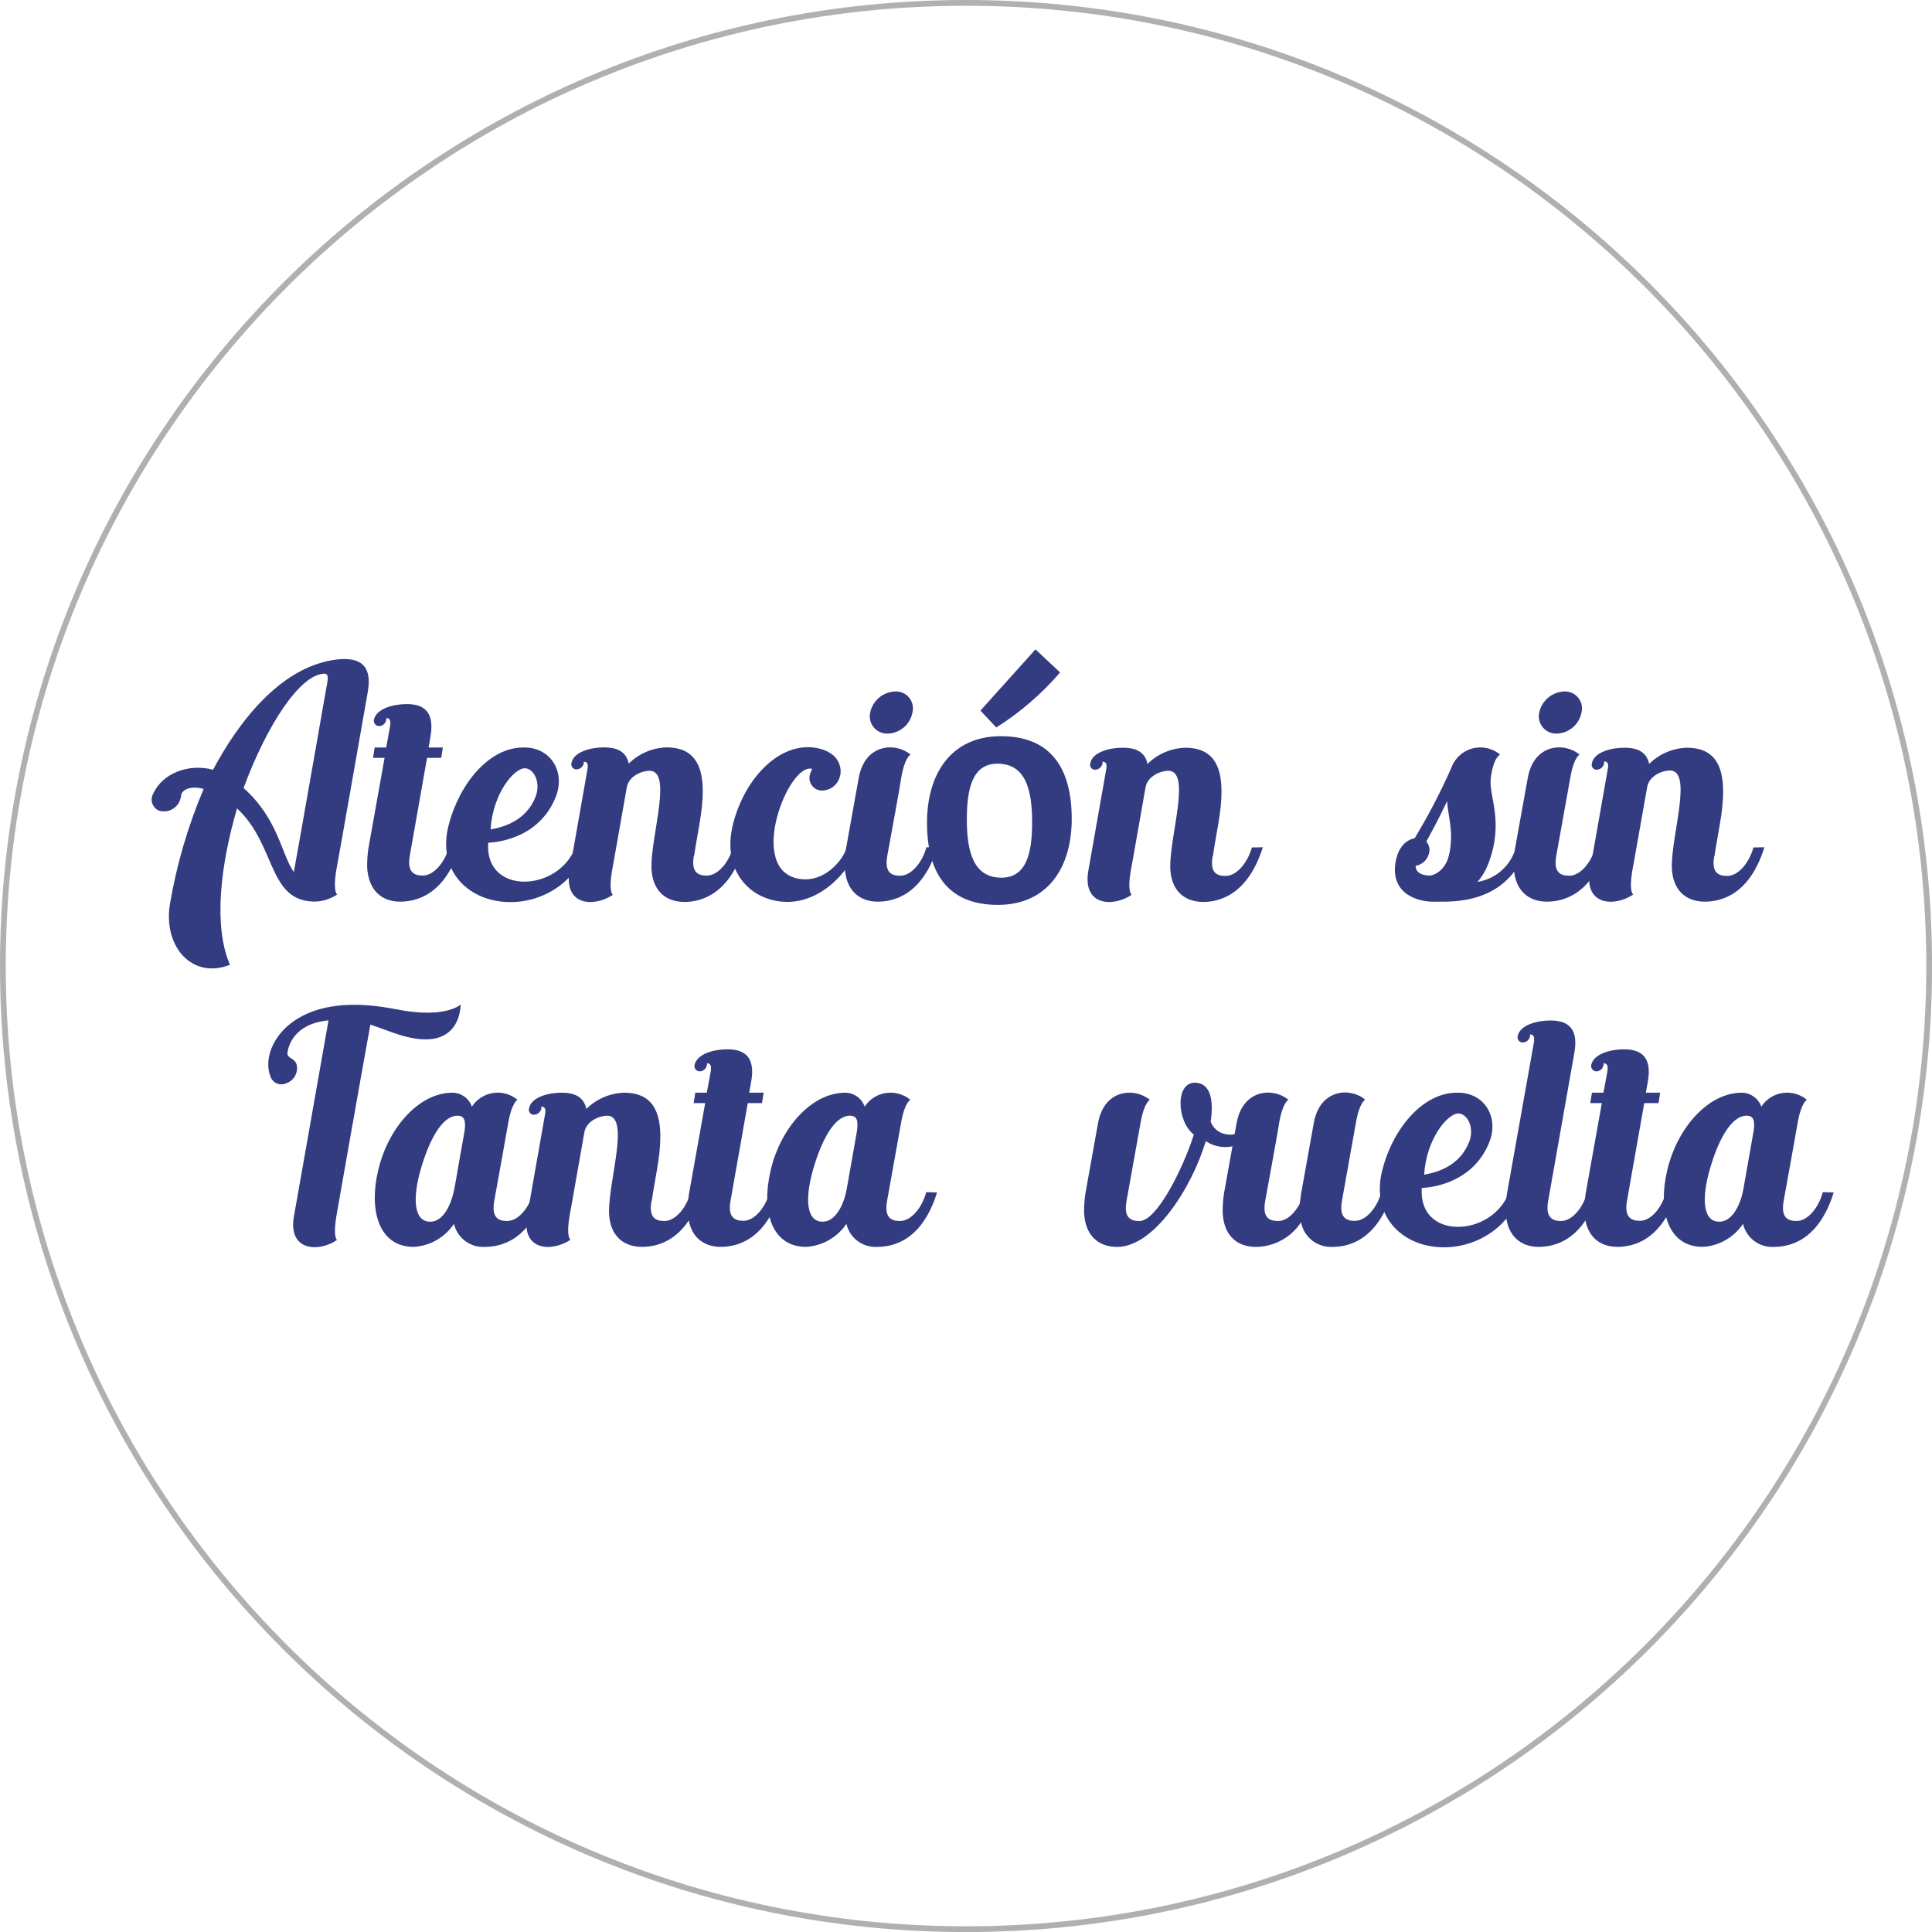
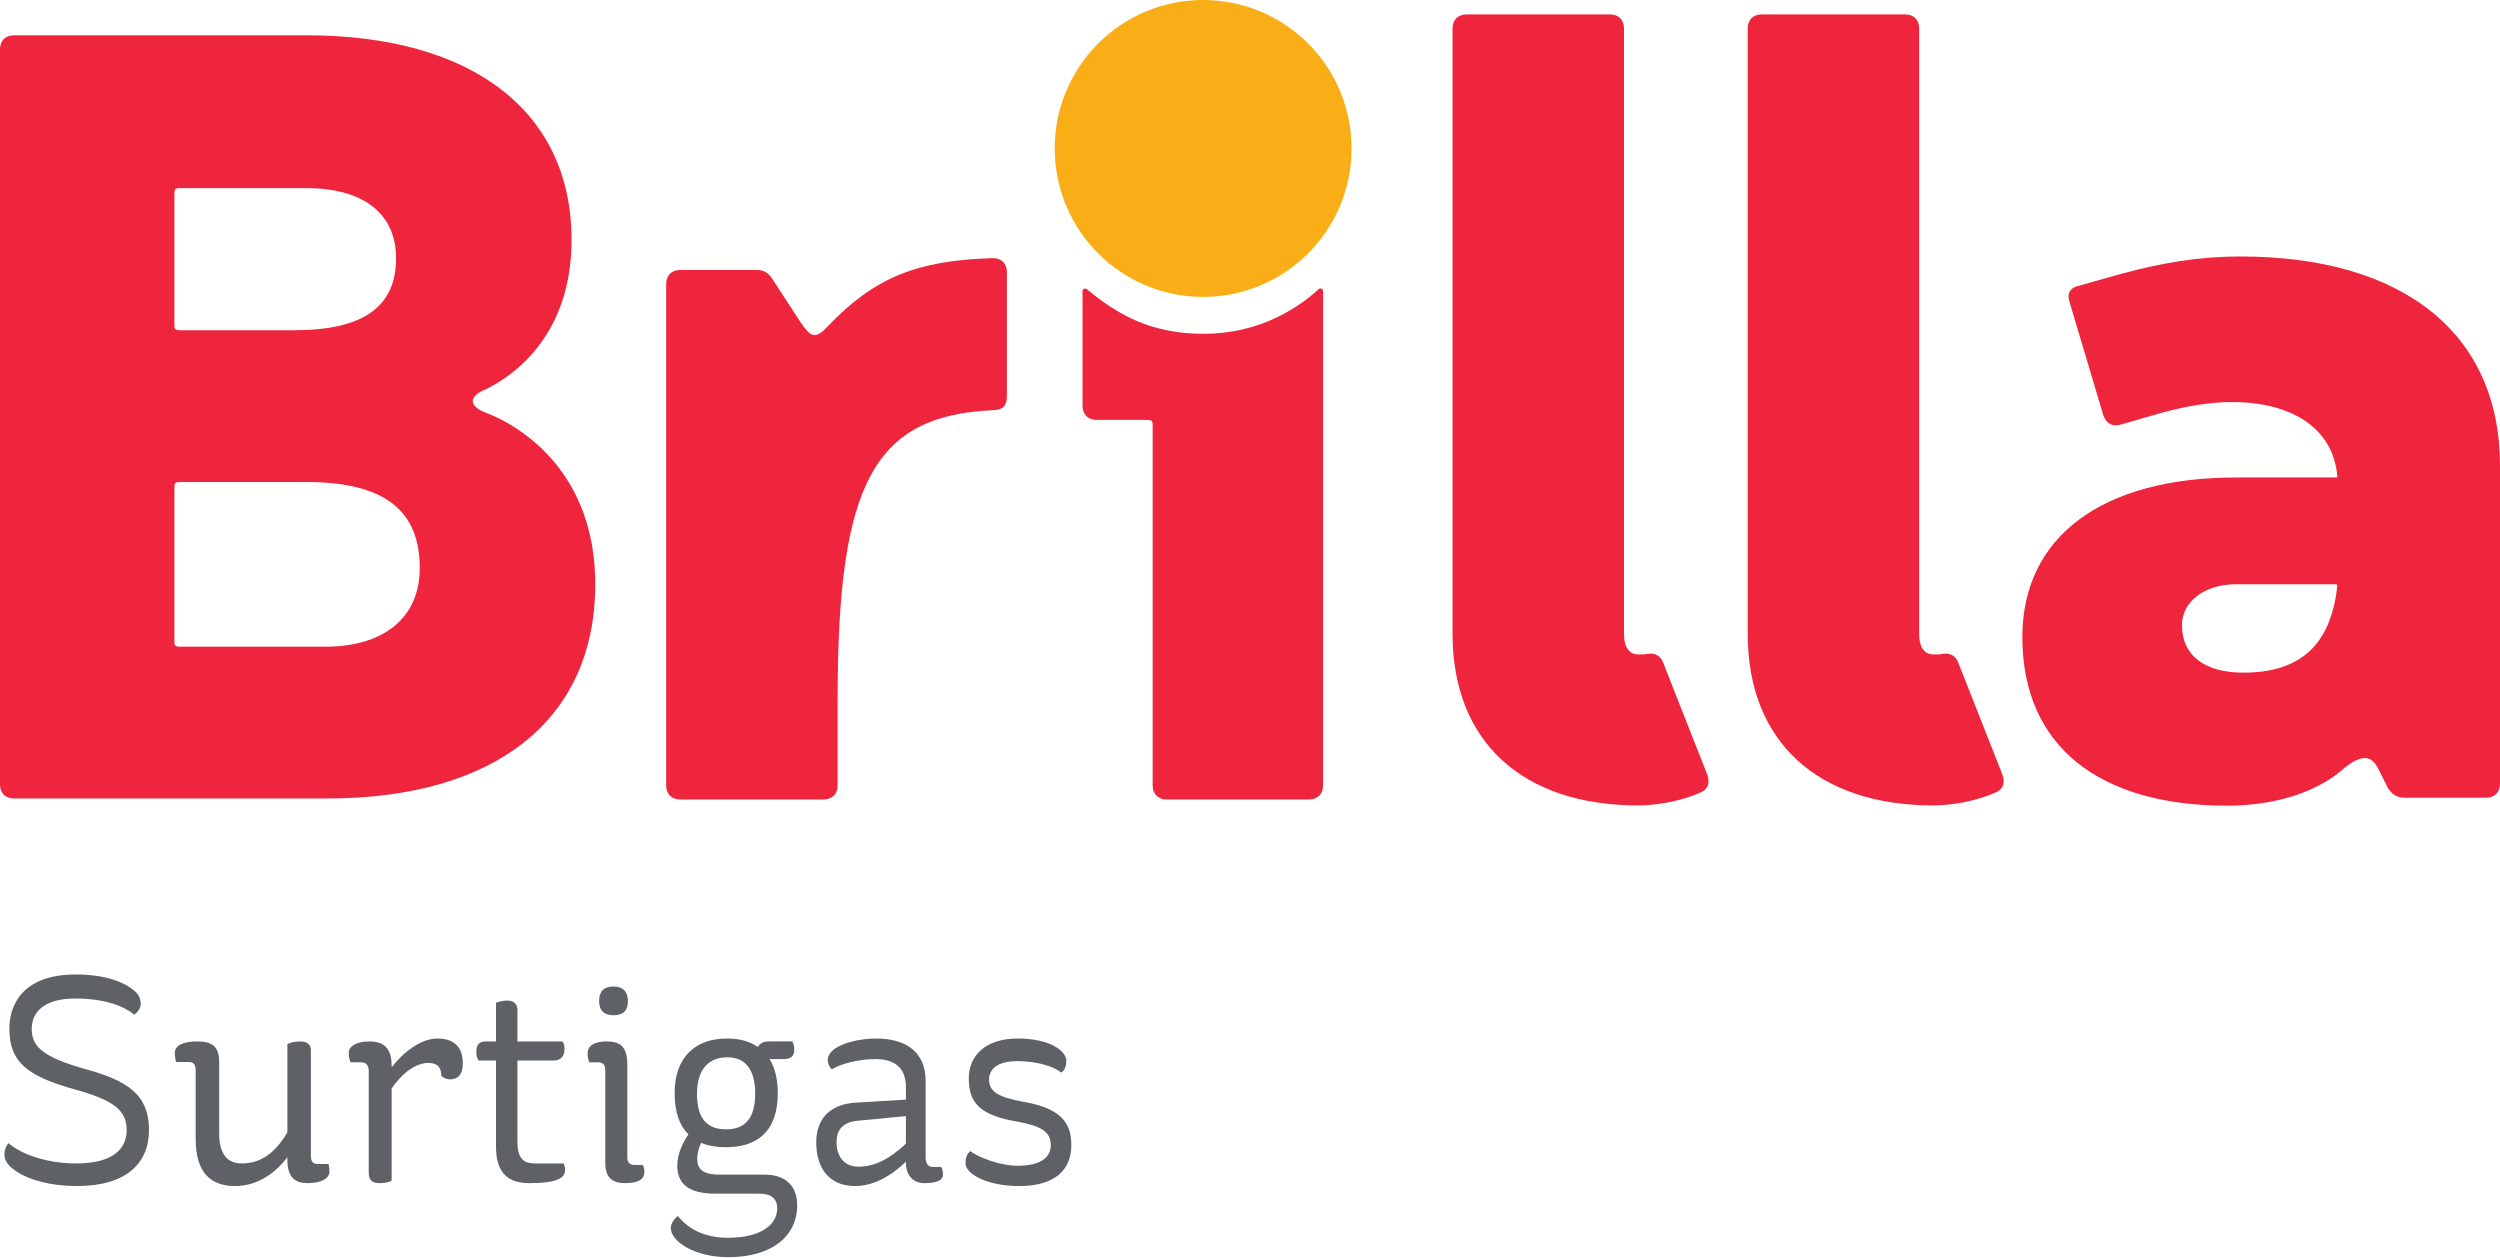
- <svg xmlns="http://www.w3.org/2000/svg" id="b6c20799-90f8-46ec-b3d3-7f9b914cad37" data-name="Capa 1" viewBox="0 0 335.23 335.23">
-   <path d="M58,154.71a7.09,7.09,0,0,1-4.78,1.18c-7.19-.73-6-10-12.59-16.12-2.86,9.77-4.15,20.39-1.23,27.14C32.8,169.49,27.75,163.7,29,156.29a89.51,89.51,0,0,1,5.84-19.9c-2.41-.67-4,.23-3.93,1.35a4.62,4.62,0,0,1-.23.73,3,3,0,0,1-3.42,1.75,2.08,2.08,0,0,1-1.18-3c1.63-3.59,6.18-5.28,10.39-4.16,4.33-8.14,12-18.54,22.37-19.21h.33c2.31,0,5,.73,4.16,5.62,0,0-5.45,31.07-5.51,31.18C57.25,154.26,58,154.71,58,154.71Zm-7.48-3.87v-.23c.06-.11,5.79-32.81,5.79-32.81.17-1,0-1.35-.45-1.41-4.27,0-10.06,8.94-14.1,19.84C47.81,141.62,48.31,147.75,50.5,150.84Z" transform="translate(0.5 0.5)" style="fill:#333b81" />
-   <path d="M79.27,146.51c-2.58,8.32-7.59,9.44-10.34,9.44-3.09,0-5.56-1.86-5.73-6.13a22.38,22.38,0,0,1,.22-3.09L66.23,131h-2l.28-1.8h2l.67-3.65c.17-1.07-.06-1.46-.67-1.46a.4.4,0,0,1,0,.34,1.27,1.27,0,0,1-1.24,1.06.93.93,0,0,1-.9-1.06c.39-2,3.43-2.76,5.68-2.76s5,.68,4.15,5.62l-.33,1.91h2.47l-.28,1.8H73.6l-3,17c-.5,2.92.84,3.42,2.25,3.42,2,0,3.88-2.41,4.55-4.94Z" transform="translate(0.5 0.5)" style="fill:#333b81" />
-   <path d="M101.24,146.51c-1.63,6.29-8.71,10.62-15.79,9.27-5.56-1.07-10-5.84-8.09-13.15s7.08-13.43,12.92-13.43h.23c4.38,0,7,3.94,5.56,8.21-3,8.26-11.86,8.31-11.86,8.31-.67,9.16,12.2,8.6,15.12.79ZM90.62,132.8c-1.91-.06-5.62,4.38-6,10.62,4-.68,6.58-2.64,7.76-5.56C93.43,135.38,92.19,132.91,90.62,132.8Z" transform="translate(0.5 0.5)" style="fill:#333b81" />
-   <path d="M128.6,146.51C126,154.83,121,156,118.26,156c-3.09,0-5.67-1.8-5.73-6.13,0-5.67,3.66-16.63-.33-16.63-1.3,0-3.6.9-3.94,2.87-.67,3.71-2.53,14.44-2.58,14.55-.62,3.71.17,4.1.17,4.1-3.15,2.14-8.54,2-7.53-4.1,0-.06,3.09-17.53,3.09-17.53.22-1.07,0-1.46-.62-1.46V132A1.37,1.37,0,0,1,99.5,133a.87.87,0,0,1-.85-1.06c.34-2,3.38-2.76,5.62-2.76,1.8,0,3.82.4,4.33,2.81a9.79,9.79,0,0,1,6.52-2.81c5.84,0,7.3,4.5,5.73,13.38-.62,3.54-.84,4.88-.9,5.39l-.06.06c-.5,2.92.79,3.42,2.25,3.42,2,0,3.88-2.41,4.55-4.94Z" transform="translate(0.5 0.5)" style="fill:#333b81" />
-   <path d="M148.38,146.4c-1.52,4.49-7,10.45-13.71,9.49-5.73-.78-9.83-5.95-8-13.31s7.14-13.43,13-13.43c2.75,0,6,1.34,5.67,4.72a.22.22,0,0,1-.05.11,3.25,3.25,0,0,1-3.15,2.7A2.2,2.2,0,0,1,140,134a4.08,4.08,0,0,1,.45-1.07c-4.05-1.35-11.52,17.42-2.36,19.05,4.38.79,7.75-3.2,8.37-5.56Z" transform="translate(0.5 0.5)" style="fill:#333b81" />
-   <path d="M162.15,146.51c-2.59,8.32-7.59,9.44-10.34,9.44-3.09,0-5.62-1.86-5.73-6.13a20.92,20.92,0,0,1,.22-3.09l2.19-12.19c1.07-6.12,6.52-6.24,9-4.1,0,0-1,.39-1.63,4.1,0,.34-2.3,12.92-2.41,13.49-.51,2.92.78,3.42,2.24,3.42,2,0,3.88-2.41,4.56-4.94Zm-8.66-19.72a3,3,0,0,1-3-3.66,4.6,4.6,0,0,1,4.33-3.65,2.93,2.93,0,0,1,3,3.65A4.48,4.48,0,0,1,153.49,126.79Z" transform="translate(0.5 0.5)" style="fill:#333b81" />
-   <path d="M185.46,141.62c0,8.43-4.21,14.89-12.81,14.89s-12.3-5.39-12.3-14.27c0-8.49,4.21-15,12.81-15S185.46,132.69,185.46,141.62Zm-18.2.06c0,5.56,1.12,10.11,6,10.11,4.32,0,5.33-4.21,5.33-9.61,0-5.62-1.12-10.17-6-10.17C168.27,132,167.26,136.23,167.26,141.68Zm2.36-18.88,9.55-10.62,4.27,4a49.49,49.49,0,0,1-11.07,9.55Z" transform="translate(0.5 0.5)" style="fill:#333b81" />
-   <path d="M218.62,146.51C216,154.83,211,156,208.28,156c-3.09,0-5.68-1.8-5.73-6.13,0-5.67,3.65-16.63-.34-16.63-1.29,0-3.6.9-3.94,2.87-.67,3.71-2.52,14.44-2.58,14.55-.62,3.71.17,4.1.17,4.1-3.15,2.14-8.54,2-7.53-4.1,0-.06,3.09-17.53,3.09-17.53.22-1.07,0-1.46-.62-1.46V132a1.37,1.37,0,0,1-1.29,1.06.86.86,0,0,1-.84-1.06c.33-2,3.37-2.76,5.61-2.76,1.8,0,3.83.4,4.33,2.81a9.79,9.79,0,0,1,6.52-2.81c5.84,0,7.3,4.5,5.73,13.38-.62,3.54-.84,4.88-.9,5.39l-.05.06c-.51,2.92.78,3.42,2.24,3.42,2,0,3.88-2.41,4.56-4.94Z" transform="translate(0.5 0.5)" style="fill:#333b81" />
-   <path d="M264.46,146.45c-3.37,10.06-13,9.5-15.73,9.5-3.31.17-8-1.41-7.08-6.86.51-2.86,2-3.87,3.32-4.15a107.73,107.73,0,0,0,6.35-12.2,5.35,5.35,0,0,1,8.48-2.3s-1.18.39-1.63,4.1c-.39,3.09,2.36,7.47-.39,14.72a10.5,10.5,0,0,1-1.91,3.26,8.22,8.22,0,0,0,6.68-6.07Zm-13.43,1c.68-3.93-.22-6-.44-8.93-1.41,3-2.7,5.34-3.6,7a2.2,2.2,0,0,1,.5,1.91,2.93,2.93,0,0,1-2.36,2.31c0,1.29,1.35,1.68,2.36,1.68S250.53,150.33,251,147.46Z" transform="translate(0.5 0.5)" style="fill:#333b81" />
-   <path d="M278.23,146.51c-2.58,8.32-7.59,9.44-10.34,9.44-3.09,0-5.62-1.86-5.73-6.13a22.38,22.38,0,0,1,.22-3.09s2.14-11.91,2.2-12.19c1.06-6.12,6.51-6.24,9-4.1,0,0-1,.39-1.63,4.1-.06.34-2.31,12.92-2.42,13.49-.51,2.92.79,3.42,2.25,3.42,2,0,3.88-2.41,4.55-4.94Zm-8.65-19.72a3,3,0,0,1-3-3.66,4.61,4.61,0,0,1,4.33-3.65,2.94,2.94,0,0,1,3,3.65A4.5,4.5,0,0,1,269.58,126.79Z" transform="translate(0.5 0.5)" style="fill:#333b81" />
-   <path d="M305.65,146.51c-2.59,8.32-7.59,9.44-10.34,9.44-3.09,0-5.67-1.8-5.73-6.13,0-5.67,3.65-16.63-.34-16.63-1.29,0-3.59.9-3.93,2.87-.68,3.71-2.53,14.44-2.59,14.55-.61,3.71.17,4.1.17,4.1-3.14,2.14-8.54,2-7.53-4.1,0-.06,3.09-17.53,3.09-17.53.23-1.07,0-1.46-.61-1.46V132a1.39,1.39,0,0,1-1.3,1.06.86.86,0,0,1-.84-1.06c.34-2,3.37-2.76,5.62-2.76,1.8,0,3.82.4,4.33,2.81a9.78,9.78,0,0,1,6.51-2.81c5.85,0,7.31,4.5,5.74,13.38-.62,3.54-.85,4.88-.9,5.39l-.06.06c-.51,2.92.79,3.42,2.25,3.42,2,0,3.87-2.41,4.55-4.94Z" transform="translate(0.5 0.5)" style="fill:#333b81" />
-   <path d="M79.44,173.82c-.22,3.93-2.47,5.79-5.39,6-3.77.22-6.92-1.46-10.29-2.53-1.74,9.61-5.9,33.21-5.9,33.26-.61,3.71.12,4.1.12,4.1-3.09,2.14-8.55,2-7.48-4.1,0,0,4.27-24.1,6-34-6,.56-7,4.49-7.13,5.67-.06.79.95.9,1.35,1.52a1.26,1.26,0,0,1,.28.62,2.76,2.76,0,0,1-1.8,3.09,2,2,0,0,1-2.81-1.29c-1.63-4.22,2.42-12.37,14.61-12.31,4.61,0,7.64,1,10.28,1.24C74.66,175.45,77.75,175.06,79.44,173.82Z" transform="translate(0.5 0.5)" style="fill:#333b81" />
-   <path d="M94,206.41c-2.58,8.32-7.58,9.44-10.34,9.44a5.19,5.19,0,0,1-5.39-4,9,9,0,0,1-7,4c-5.9,0-7.87-6.07-6.13-13.37S72.19,189.1,78,189.1a3.62,3.62,0,0,1,3.38,2.42,5.35,5.35,0,0,1,7.92-1.18s-1,.39-1.63,4.1c-.06.34-2.3,12.93-2.42,13.49-.5,2.92.79,3.43,2.25,3.43,2,0,3.88-2.42,4.55-5Zm-15.67-.56c.33-2,1.29-7.25,1.74-9.89.34-2,0-2.87-1.18-2.87-2.76,0-5,4.44-6.41,9.39s-1.18,8.93,1.58,9S78,207.53,78.32,205.85Z" transform="translate(0.5 0.5)" style="fill:#333b81" />
-   <path d="M121.24,206.41c-2.58,8.32-7.58,9.44-10.34,9.44-3.09,0-5.67-1.8-5.73-6.12,0-5.68,3.66-16.64-.33-16.64-1.3,0-3.6.9-3.94,2.87-.67,3.71-2.53,14.44-2.58,14.55-.62,3.71.17,4.1.17,4.1-3.15,2.14-8.54,2-7.53-4.1,0,0,3.09-17.53,3.09-17.53.22-1.07,0-1.46-.62-1.46v.34a1.39,1.39,0,0,1-1.29,1.07.87.87,0,0,1-.85-1.07c.34-2,3.38-2.76,5.62-2.76,1.8,0,3.82.4,4.33,2.81a9.83,9.83,0,0,1,6.52-2.81c5.84,0,7.3,4.5,5.73,13.38-.62,3.54-.84,4.89-.9,5.39l-.06.06c-.5,2.92.79,3.43,2.25,3.43,2,0,3.88-2.42,4.55-5Z" transform="translate(0.5 0.5)" style="fill:#333b81" />
-   <path d="M134.9,206.41c-2.59,8.32-7.59,9.44-10.34,9.44-3.09,0-5.57-1.85-5.73-6.12a20.74,20.74,0,0,1,.22-3.09l2.81-15.74h-2l.28-1.8h2l.68-3.65c.16-1.07-.06-1.46-.68-1.46a.34.34,0,0,1,0,.34,1.28,1.28,0,0,1-1.24,1.07.93.93,0,0,1-.89-1.07c.39-2,3.42-2.76,5.67-2.76s5.06.68,4.16,5.62l-.34,1.91H132l-.28,1.8h-2.47l-3,17c-.51,2.92.84,3.43,2.24,3.43,2,0,3.88-2.42,4.56-5Z" transform="translate(0.5 0.5)" style="fill:#333b81" />
-   <path d="M162.09,206.41c-2.58,8.32-7.58,9.44-10.34,9.44a5.18,5.18,0,0,1-5.39-4,9.05,9.05,0,0,1-7,4c-5.9,0-7.86-6.07-6.12-13.37s7.08-13.38,12.92-13.38a3.6,3.6,0,0,1,3.37,2.42,5.36,5.36,0,0,1,7.93-1.18s-1,.39-1.63,4.1c-.06.34-2.31,12.93-2.42,13.49-.5,2.92.79,3.43,2.25,3.43,2,0,3.88-2.42,4.55-5Zm-15.68-.56c.34-2,1.3-7.25,1.75-9.89.33-2,.05-2.87-1.18-2.87-2.76,0-5,4.44-6.41,9.39s-1.18,8.93,1.57,9S146.13,207.53,146.41,205.85Z" transform="translate(0.5 0.5)" style="fill:#333b81" />
-   <path d="M217.89,194c-1,4.5-6.19,5.62-9.16,3.49-2.48,8.2-9,18.37-15.4,18.37-3.09,0-5.62-1.85-5.73-6.12a22.18,22.18,0,0,1,.22-3.09l2.19-12.2c1.07-6.12,6.52-6.24,9-4.1,0,0-1,.39-1.63,4.1-.06.34-2.31,12.93-2.42,13.49-.51,2.92.79,3.43,2.25,3.43,3.09,0,7.64-9.33,9.44-15-3-2.3-3.26-9.16.28-9,2.58.11,3.2,2.92,2.64,6.75,1.24,3.31,6.35,2.92,7.3-.79Z" transform="translate(0.5 0.5)" style="fill:#333b81" />
-   <path d="M241.09,206.41c-2.64,8.32-7.58,9.44-10.39,9.44a5.26,5.26,0,0,1-5.45-4.27,9.44,9.44,0,0,1-7.87,4.27c-3.09,0-5.62-1.85-5.73-6.12a20.74,20.74,0,0,1,.22-3.09l2.19-12.2c1.07-6.12,6.52-6.24,9-4.1,0,0-1,.39-1.63,4.1,0,.34-2.3,12.93-2.41,13.49-.51,2.92.78,3.43,2.25,3.43s2.86-1.3,3.76-3c.06-.56.17-1.18.23-1.74,0,0,2.13-11.92,2.19-12.2,1.06-6.12,6.51-6.24,8.93-4.1,0,0-1,.39-1.63,4.1-.06.34-2.3,12.93-2.41,13.49-.51,2.92.84,3.43,2.24,3.43,2,0,3.94-2.42,4.61-5Z" transform="translate(0.5 0.5)" style="fill:#333b81" />
-   <path d="M263.23,206.41c-1.63,6.29-8.71,10.62-15.79,9.27-5.56-1.07-9.95-5.84-8.09-13.15s7.08-13.43,12.92-13.43h.23c4.38,0,7,3.94,5.56,8.21-3,8.26-11.86,8.31-11.86,8.31-.67,9.16,12.2,8.6,15.12.79ZM252.61,192.7c-1.91-.06-5.62,4.38-6,10.62,4-.67,6.58-2.64,7.76-5.56C255.42,195.28,254.18,192.81,252.61,192.7Z" transform="translate(0.5 0.5)" style="fill:#333b81" />
-   <path d="M276.83,206.41c-2.59,8.32-7.59,9.44-10.34,9.44-3.09,0-5.57-1.85-5.74-6.12a20.85,20.85,0,0,1,.23-3.09l4.66-26.19c.17-1.07-.05-1.46-.67-1.46.06.11,0,.22,0,.34a1.31,1.31,0,0,1-1.24,1.06.9.9,0,0,1-.9-1.06c.34-2,3.43-2.76,5.68-2.76s5.06.68,4.16,5.62l-4.55,25.74c-.51,2.92.84,3.43,2.24,3.43,2,0,3.88-2.42,4.55-5Z" transform="translate(0.5 0.5)" style="fill:#333b81" />
-   <path d="M290.48,206.41c-2.59,8.32-7.59,9.44-10.34,9.44-3.09,0-5.56-1.85-5.73-6.12a20.74,20.74,0,0,1,.22-3.09l2.81-15.74h-2l.28-1.8h2l.68-3.65c.17-1.07-.06-1.46-.68-1.46a.34.34,0,0,1,0,.34,1.26,1.26,0,0,1-1.23,1.07.94.94,0,0,1-.9-1.07c.39-2,3.43-2.76,5.67-2.76s5.06.68,4.16,5.62l-.34,1.91h2.48l-.28,1.8H284.8l-3,17c-.51,2.92.84,3.43,2.25,3.43,2,0,3.87-2.42,4.55-5Z" transform="translate(0.5 0.5)" style="fill:#333b81" />
-   <path d="M317.67,206.41c-2.58,8.32-7.58,9.44-10.33,9.44a5.19,5.19,0,0,1-5.4-4,9,9,0,0,1-7,4c-5.9,0-7.87-6.07-6.13-13.37s7.08-13.38,12.93-13.38a3.61,3.61,0,0,1,3.37,2.42,5.35,5.35,0,0,1,7.92-1.18s-1,.39-1.63,4.1c-.06.34-2.3,12.93-2.42,13.49-.5,2.92.79,3.43,2.25,3.43,2,0,3.88-2.42,4.55-5ZM302,205.85c.33-2,1.29-7.25,1.74-9.89.34-2,.05-2.87-1.18-2.87-2.75,0-5,4.44-6.41,9.39s-1.18,8.93,1.58,9S301.72,207.53,302,205.85Z" transform="translate(0.5 0.5)" style="fill:#333b81" />
-   <circle cx="167.62" cy="167.62" r="167.12" style="fill:none;stroke:#1d1d1b;stroke-miterlimit:10;opacity:0.35" />
+ <svg xmlns="http://www.w3.org/2000/svg" width="198.094mm" height="99.616mm" viewBox="0 0 198.094 99.616" version="1.1" id="svg8">
+   <defs id="defs2">
+     <clipPath id="clipPath3729" clipPathUnits="userSpaceOnUse">
+       <path id="path3727" d="M 0,50.167 H 100.167 V 0 H 0 Z" />
+     </clipPath>
+   </defs>
+   <g id="layer1" transform="translate(-5.841221,-7.128664)">
+     <g transform="matrix(2.029682,0,0,-2.029682,2.389544,107.5098)" id="g3721">
+       <g id="g3723">
+         <g clip-path="url(#clipPath3729)" id="g3725">
+           <g transform="translate(54.4658,43.6616)" id="g3731">
+             <path id="path3733" style="fill:#f9ae18;fill-opacity:1;fill-rule:nonzero;stroke:none" d="m 0,0 c 0,-3.202 -2.596,-5.796 -5.797,-5.796 -3.2,0 -5.793,2.594 -5.793,5.796 0,3.201 2.593,5.795 5.793,5.795 C -2.596,5.795 0,3.201 0,0" />
+           </g>
+           <g transform="translate(14.3916,24.21)" id="g3735">
+             <path id="path3737" style="fill:#ee253c;fill-opacity:1;fill-rule:nonzero;stroke:none" d="m 0,0 h -5.655 c 0,0 -0.139,-0.004 -0.182,0.036 -0.055,0.05 -0.046,0.154 -0.046,0.154 v 6.026 c 0,0 -0.005,0.136 0.047,0.179 0.053,0.042 0.193,0.035 0.193,0.035 h 4.886 C 2.311,6.43 3.696,5.336 3.696,3.067 3.696,1.176 2.352,0 0,0 m -5.83,17.872 c 0.053,0.034 0.18,0.029 0.18,0.029 h 4.935 c 2.227,0 3.486,-1.008 3.486,-2.733 0,-1.889 -1.259,-2.814 -3.99,-2.814 h -4.422 c 0,0 -0.157,-0.008 -0.206,0.043 -0.044,0.047 -0.036,0.183 -0.036,0.183 v 5.099 c 0,0 -0.009,0.151 0.053,0.193 M 6.219,9.159 c -0.63,0.254 -0.589,0.632 0.043,0.885 1.133,0.543 3.36,2.143 3.36,5.841 0,4.999 -3.867,7.983 -10.337,7.983 h -11.428 c -0.339,0 -0.548,-0.209 -0.548,-0.547 V -5.38 c 0,-0.336 0.209,-0.545 0.548,-0.545 H 0.084 c 6.598,0 10.464,3.108 10.464,8.361 0,4.287 -2.775,6.137 -4.329,6.723" />
+           </g>
+           <g transform="translate(40.4634,39.3789)" id="g3739">
+             <path id="path3741" style="fill:#ee253c;fill-opacity:1;fill-rule:nonzero;stroke:none" d="m 0,0 c -2.948,-0.083 -4.63,-0.756 -6.439,-2.652 -0.506,-0.546 -0.675,-0.419 -1.056,0.126 l -1.095,1.683 c -0.151,0.253 -0.334,0.381 -0.629,0.381 h -2.99 c -0.336,0 -0.547,-0.212 -0.547,-0.546 v -19.577 c 0,-0.336 0.209,-0.547 0.547,-0.547 h 5.6 c 0.337,0 0.547,0.211 0.547,0.547 v 3.41 c 0,8.42 1.432,11.03 6.062,11.24 0.379,0 0.546,0.167 0.546,0.547 v 4.842 C 0.546,-0.208 0.336,0 0,0" />
+           </g>
+           <g transform="translate(66.6172,23.6152)" id="g3743">
+             <path id="path3745" style="fill:#ee253c;fill-opacity:1;fill-rule:nonzero;stroke:none" d="m 0,0 c -0.126,0.294 -0.377,0.377 -0.714,0.294 h -0.254 c -0.378,0 -0.549,0.336 -0.549,0.799 v 23.639 c 0,0.336 -0.212,0.547 -0.546,0.547 h -5.599 c -0.335,0 -0.548,-0.211 -0.548,-0.547 V 1.093 c 0,-4.208 2.735,-6.694 7.242,-6.694 0.759,0 1.684,0.17 2.443,0.505 0.293,0.127 0.379,0.379 0.252,0.717 z" />
+           </g>
+           <g transform="translate(78.1387,23.6152)" id="g3747">
+             <path id="path3749" style="fill:#ee253c;fill-opacity:1;fill-rule:nonzero;stroke:none" d="m 0,0 c -0.125,0.294 -0.378,0.377 -0.716,0.294 h -0.252 c -0.38,0 -0.547,0.336 -0.547,0.799 v 23.639 c 0,0.336 -0.212,0.547 -0.548,0.547 h -5.598 c -0.337,0 -0.547,-0.211 -0.547,-0.547 V 1.093 c 0,-4.208 2.735,-6.694 7.24,-6.694 0.758,0 1.687,0.17 2.441,0.505 0.297,0.127 0.379,0.379 0.255,0.717 z" />
+           </g>
+           <g transform="translate(44.0166,38.1826)" id="g3751">
+             <path id="path3753" style="fill:#ee253c;fill-opacity:1;fill-rule:nonzero;stroke:none" d="m 0,0 c -0.033,-0.017 -0.054,-0.048 -0.054,-0.085 v -4.486 c 0,-0.338 0.21,-0.547 0.547,-0.547 H 2.404 C 2.52,-5.119 2.605,-5.115 2.65,-5.165 2.696,-5.217 2.682,-5.351 2.683,-5.44 v -13.949 c 0,-0.336 0.21,-0.547 0.546,-0.547 h 5.558 c 0.336,0 0.548,0.211 0.548,0.547 v 19.301 c 0,0.042 -0.035,0.1 -0.094,0.1 -0.06,0 -0.086,-0.033 -0.118,-0.063 -0.954,-0.865 -2.47,-1.707 -4.444,-1.707 -1.965,0 -3.283,0.675 -4.551,1.733 C 0.102,-0.004 0.055,0.025 0,0" />
+           </g>
+           <g transform="translate(92.9443,26.5635)" id="g3755">
+             <path id="path3757" style="fill:#ee253c;fill-opacity:1;fill-rule:nonzero;stroke:none" d="m 0,0 c -0.254,-2.314 -1.474,-3.367 -3.662,-3.367 -1.516,0 -2.4,0.674 -2.4,1.851 0,0.926 0.884,1.6 2.105,1.6 h 3.894 c 0,0 0.04,0 0.052,-0.021 C 0.006,0.038 0,0 0,0 m -3.789,12.881 c -1.601,0 -3.074,-0.253 -4.629,-0.674 l -1.643,-0.462 c -0.379,-0.084 -0.505,-0.297 -0.379,-0.674 l 1.305,-4.379 c 0.126,-0.336 0.337,-0.463 0.673,-0.378 l 1.599,0.463 c 0.926,0.252 1.895,0.421 2.737,0.421 2.398,0 3.957,-1.052 4.126,-2.862 V 4.252 h -3.957 c -5.221,0 -8.335,-2.315 -8.335,-6.23 0,-4.252 2.989,-6.582 7.997,-6.582 1.77,0 3.452,0.478 4.547,1.447 0.716,0.591 1.095,0.505 1.348,0 l 0.379,-0.758 c 0.167,-0.253 0.335,-0.378 0.672,-0.378 h 3.158 c 0.336,0 0.546,0.209 0.546,0.547 V 4.715 c 0,5.135 -3.746,8.166 -10.144,8.166" />
+           </g>
+           <g transform="translate(7.0127,10.7168)" id="g3759">
+             <path id="path3761" style="fill:#5e6267;fill-opacity:1;fill-rule:nonzero;stroke:none" d="m 0,0 c 0.126,-0.128 0.183,-0.3 0.183,-0.448 0,-0.173 -0.126,-0.333 -0.252,-0.426 -0.355,0.298 -1.078,0.632 -2.306,0.632 -1.217,0 -1.699,-0.528 -1.699,-1.194 0,-0.711 0.494,-1.101 2.043,-1.548 1.721,-0.459 2.524,-1.022 2.536,-2.365 0.011,-1.331 -0.895,-2.214 -2.812,-2.214 -1.044,0 -1.836,0.241 -2.318,0.538 -0.344,0.219 -0.516,0.448 -0.516,0.678 0,0.218 0.08,0.367 0.161,0.459 0.574,-0.493 1.606,-0.792 2.639,-0.792 1.445,0 1.974,0.574 1.974,1.296 0,0.746 -0.448,1.148 -1.951,1.572 -1.928,0.529 -2.628,1.08 -2.628,2.387 0,1.205 0.803,2.123 2.571,2.123 C -1.033,0.698 -0.333,0.319 0,0" />
+           </g>
+           <g transform="translate(12.9194,4.1748)" id="g3763">
+             <path id="path3765" style="fill:#5e6267;fill-opacity:1;fill-rule:nonzero;stroke:none" d="m 0,0 v 0.103 c -0.527,-0.688 -1.228,-1.124 -2.042,-1.124 -0.906,0 -1.538,0.47 -1.538,1.846 v 2.687 c 0,0.217 -0.092,0.309 -0.263,0.309 h -0.505 c -0.023,0.103 -0.047,0.207 -0.047,0.367 0.012,0.299 0.356,0.437 0.884,0.437 0.597,0 0.85,-0.219 0.85,-0.804 v -2.8 c 0,-0.826 0.344,-1.159 0.883,-1.159 0.769,0 1.332,0.448 1.778,1.217 V 4.521 C 0.127,4.59 0.31,4.625 0.494,4.625 0.792,4.625 0.918,4.497 0.918,4.28 V 0.161 c 0,-0.252 0.104,-0.322 0.264,-0.322 H 1.607 C 1.618,-0.229 1.642,-0.299 1.642,-0.448 1.642,-0.723 1.343,-0.907 0.781,-0.907 0.356,-0.907 0,-0.734 0,0" />
+           </g>
+           <g transform="translate(16.9907,7.8467)" id="g3767">
+             <path id="path3769" style="fill:#5e6267;fill-opacity:1;fill-rule:nonzero;stroke:none" d="m 0,0 v -0.058 c 0.471,0.609 1.148,1.125 1.791,1.125 0.619,0 0.986,-0.309 0.986,-0.964 0,-0.469 -0.206,-0.63 -0.504,-0.63 -0.138,0 -0.265,0.068 -0.334,0.137 0,0.298 -0.126,0.504 -0.504,0.504 C 0.941,0.114 0.402,-0.287 0,-0.884 v -3.591 c -0.08,-0.069 -0.264,-0.104 -0.482,-0.104 -0.217,0 -0.413,0.058 -0.413,0.413 v 3.949 c 0,0.24 -0.103,0.355 -0.286,0.355 h -0.425 c -0.046,0.126 -0.069,0.23 -0.069,0.379 0,0.241 0.298,0.436 0.792,0.436 C -0.333,0.953 0,0.723 0,0" />
+           </g>
+           <g transform="translate(21.9014,8.0537)" id="g3771">
+             <path id="path3773" style="fill:#5e6267;fill-opacity:1;fill-rule:nonzero;stroke:none" d="m 0,0 v -3.156 c 0,-0.689 0.241,-0.861 0.7,-0.861 h 1.102 c 0.034,-0.08 0.057,-0.137 0.057,-0.252 0,-0.298 -0.264,-0.517 -1.388,-0.517 -0.758,0 -1.308,0.31 -1.308,1.425 V 0 h -0.678 c -0.057,0.08 -0.091,0.183 -0.091,0.32 0,0.266 0.08,0.426 0.378,0.426 h 0.391 v 1.502 c 0.08,0.047 0.263,0.093 0.447,0.093 C -0.161,2.341 0,2.227 0,1.962 V 0.746 H 1.755 C 1.813,0.688 1.836,0.597 1.836,0.448 1.836,0.264 1.778,0 1.4,0 Z" />
+           </g>
+           <g transform="translate(25.6514,10.9443)" id="g3775">
+             <path id="path3777" style="fill:#5e6267;fill-opacity:1;fill-rule:nonzero;stroke:none" d="m 0,0 c 0.367,0 0.563,-0.195 0.563,-0.572 0,-0.38 -0.196,-0.551 -0.563,-0.551 -0.367,0 -0.562,0.183 -0.562,0.551 C -0.562,-0.195 -0.378,0 0,0 m 0.54,-3.04 v -3.627 c 0,-0.217 0.103,-0.298 0.264,-0.298 h 0.333 c 0.045,-0.068 0.068,-0.149 0.068,-0.287 0,-0.264 -0.218,-0.425 -0.769,-0.425 -0.47,0 -0.757,0.208 -0.757,0.781 v 3.615 c 0,0.253 -0.115,0.321 -0.286,0.321 H -0.94 c -0.046,0.081 -0.07,0.195 -0.07,0.345 0,0.333 0.31,0.47 0.735,0.47 0.504,0 0.815,-0.172 0.815,-0.895" />
+           </g>
+           <g transform="translate(30.0454,5.3682)" id="g3779">
+             <path id="path3781" style="fill:#5e6267;fill-opacity:1;fill-rule:nonzero;stroke:none" d="m 0,0 c 0.677,0 1.137,0.356 1.137,1.39 0,0.986 -0.414,1.422 -1.091,1.422 -0.712,0 -1.181,-0.459 -1.181,-1.422 C -1.135,0.356 -0.688,0 0,0 M 1.699,2.742 C 1.905,2.41 2.02,1.963 2.02,1.411 c 0,-1.537 -0.85,-2.11 -2.031,-2.11 -0.356,0 -0.677,0.055 -0.965,0.172 -0.091,-0.219 -0.149,-0.426 -0.149,-0.62 0,-0.391 0.196,-0.621 0.872,-0.621 h 1.757 c 0.86,0 1.273,-0.482 1.273,-1.193 0,-1.227 -1.01,-2.03 -2.685,-2.03 -1.354,0 -2.249,0.632 -2.249,1.136 0,0.16 0.115,0.355 0.275,0.47 0.38,-0.47 0.999,-0.849 1.951,-0.849 1.217,0 1.928,0.46 1.928,1.159 0,0.309 -0.173,0.562 -0.689,0.562 h -1.709 c -1.101,0 -1.504,0.412 -1.504,1.102 0,0.448 0.218,0.894 0.436,1.216 -0.344,0.333 -0.539,0.86 -0.539,1.606 0,1.47 0.873,2.135 2.043,2.135 0.47,0 0.883,-0.103 1.204,-0.333 0.057,0.114 0.196,0.219 0.414,0.219 H 2.582 C 2.627,3.374 2.663,3.271 2.663,3.122 2.663,2.926 2.605,2.742 2.249,2.742 Z" />
+           </g>
+           <g transform="translate(37.0664,4.8066)" id="g3783">
+             <path id="path3785" style="fill:#5e6267;fill-opacity:1;fill-rule:nonzero;stroke:none" d="M 0,0 V 1.077 L -1.894,0.895 c -0.584,-0.058 -0.814,-0.357 -0.814,-0.85 0,-0.504 0.275,-0.941 0.85,-0.941 0.642,0 1.215,0.298 1.858,0.896 m -3.052,3.271 c 0,0.549 1.09,0.836 1.893,0.836 1.033,0 1.929,-0.423 1.929,-1.664 v -2.949 c 0,-0.287 0.102,-0.401 0.286,-0.401 h 0.321 c 0.035,-0.046 0.069,-0.15 0.069,-0.299 0,-0.218 -0.229,-0.333 -0.734,-0.333 C 0.276,-1.539 0,-1.217 0,-0.746 V -0.7 c -0.562,-0.552 -1.262,-0.953 -1.985,-0.953 -1.021,0 -1.515,0.711 -1.515,1.71 0,0.894 0.517,1.491 1.561,1.549 L 0,1.721 v 0.494 c 0,0.848 -0.562,1.089 -1.193,1.089 -0.688,0 -1.4,-0.206 -1.698,-0.402 -0.092,0.08 -0.161,0.219 -0.161,0.369" />
+           </g>
+           <g transform="translate(43.3296,8.042)" id="g3787">
+             <path id="path3789" style="fill:#5e6267;fill-opacity:1;fill-rule:nonzero;stroke:none" d="m 0,0 c 0,-0.219 -0.08,-0.391 -0.206,-0.459 -0.253,0.229 -0.919,0.447 -1.71,0.447 -0.803,0 -1.102,-0.333 -1.102,-0.722 0,-0.483 0.402,-0.69 1.32,-0.861 1.343,-0.23 1.893,-0.713 1.893,-1.687 0,-1.01 -0.676,-1.607 -2.042,-1.607 -1.239,0 -2.088,0.471 -2.088,0.884 0,0.24 0.057,0.368 0.183,0.483 0.333,-0.254 1.17,-0.574 1.848,-0.574 0.964,0 1.296,0.367 1.296,0.802 0,0.518 -0.356,0.746 -1.296,0.919 -1.389,0.24 -1.905,0.664 -1.905,1.686 0,0.883 0.642,1.561 1.916,1.561 C -0.63,0.872 0,0.378 0,0" />
+           </g>
+         </g>
+       </g>
+     </g>
+   </g>
</svg>
